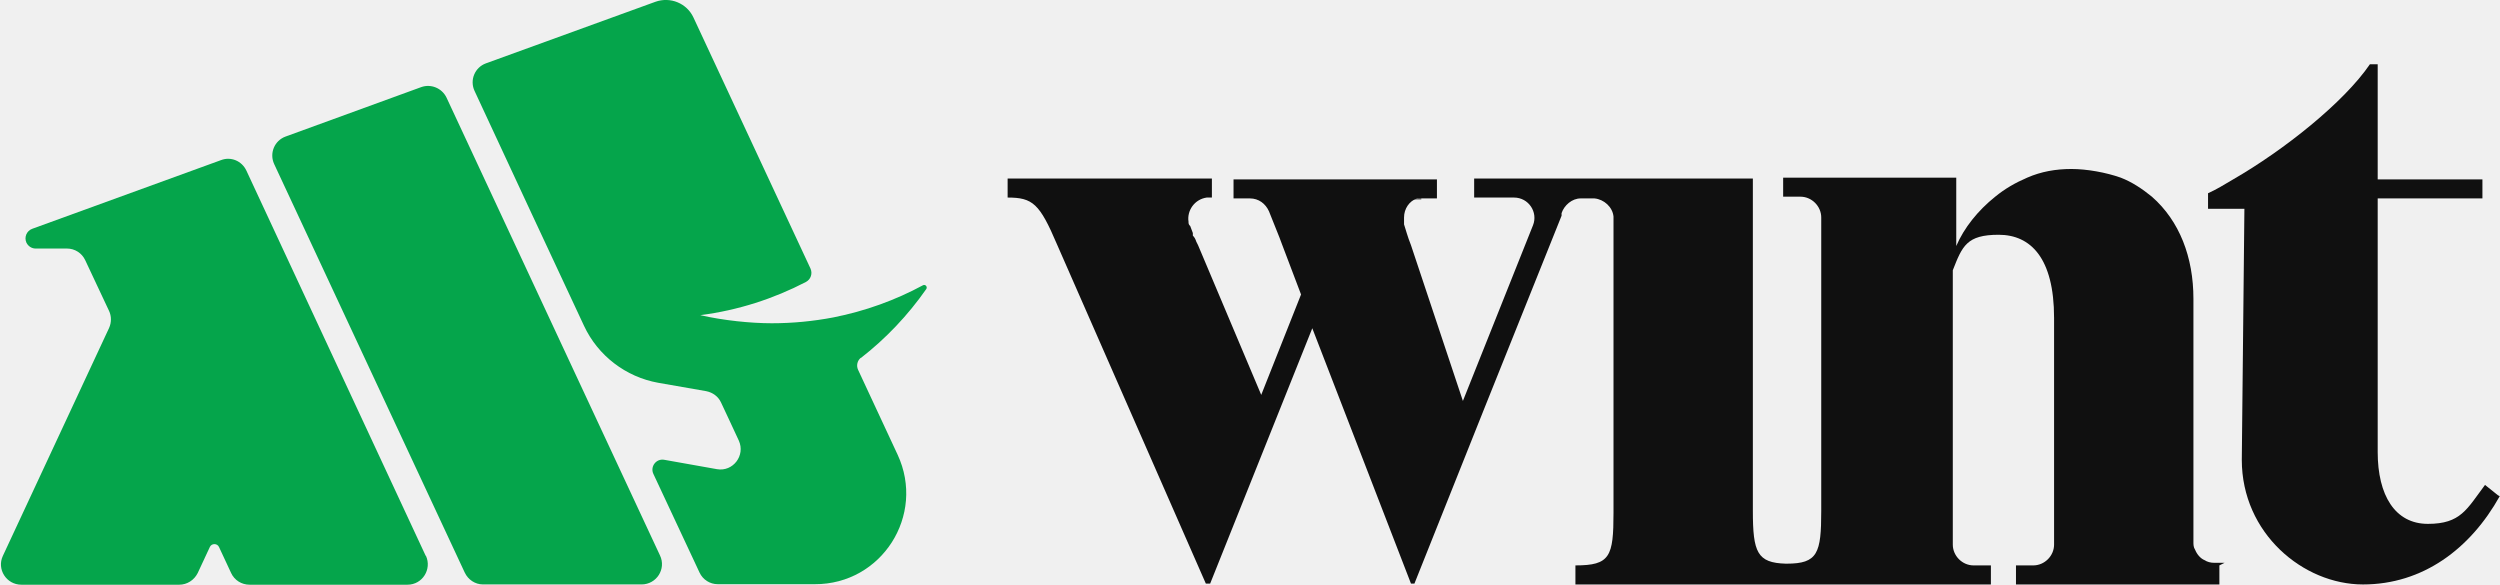
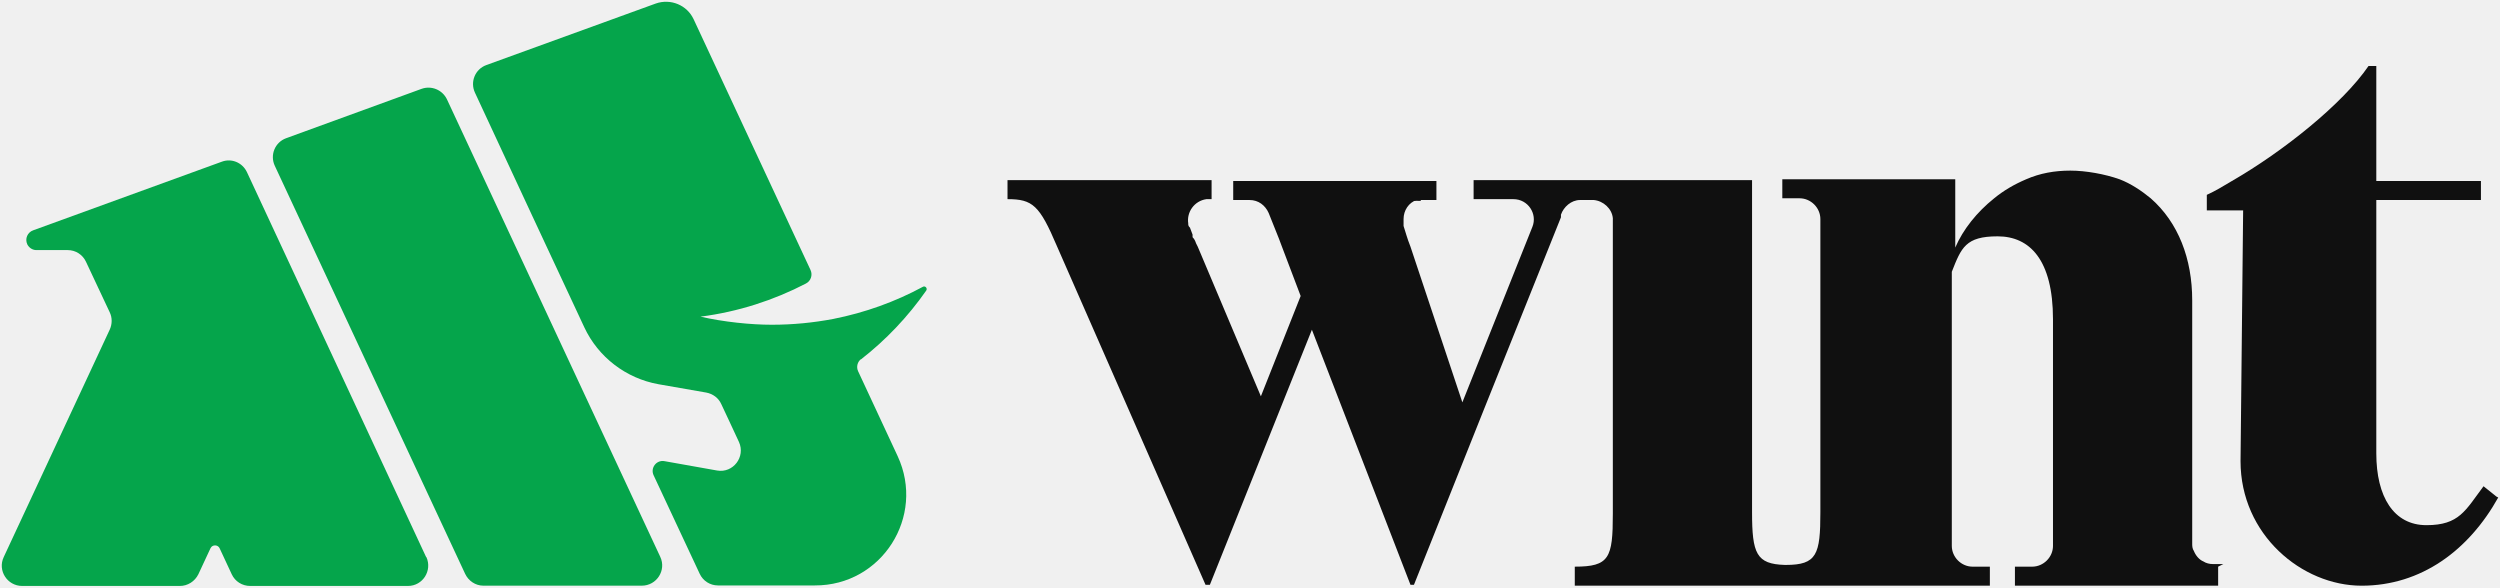
- <svg xmlns="http://www.w3.org/2000/svg" width="1411" height="330" viewBox="0 0 1411 330" fill="none">
+ <svg xmlns="http://www.w3.org/2000/svg" fill="none" viewBox="-0.47 -1.01 1412.32 332.02" width="1412.32" height="332.02">
  <g clip-path="url(#clip0_924_18303)">
    <path d="M161.197 77.06L237.693 49.179C243.269 47.177 249.418 49.751 251.991 55.041L372.526 313.551C376.101 321.129 370.525 329.851 362.089 329.851H272.581C268.149 329.851 264.145 327.134 262.286 323.131L154.763 92.645C151.903 86.497 154.906 79.348 161.197 77.06Z" fill="#05A54B" />
    <path d="M240.266 313.711L139.034 96.237C136.46 90.804 130.312 88.23 124.735 90.375L18.212 129.123C15.067 130.267 13.494 133.841 14.924 136.987C15.925 138.989 17.927 140.275 20.071 140.275H37.801C42.234 140.275 46.237 142.849 48.096 146.853L61.536 175.449C62.966 178.451 62.966 182.026 61.536 185.172L1.626 313.711C-1.948 321.289 3.628 330.011 12.064 330.011H101.143C105.575 330.011 109.579 327.438 111.581 323.434L118.444 308.707C119.445 306.562 122.59 306.562 123.591 308.707L130.455 323.434C132.313 327.438 136.317 330.011 140.892 330.011H229.971C238.407 330.011 243.84 321.289 240.409 313.711H240.266Z" fill="#05A54B" />
    <path d="M485.892 202.035C500.048 191.025 512.487 177.871 522.782 163.144C523.64 161.857 522.21 160.284 520.923 160.999C505.338 169.435 488.323 175.583 470.307 179.158C459.011 181.303 447.43 182.446 435.562 182.446C423.694 182.446 408.252 180.874 395.241 177.871C416.545 175.154 436.706 168.577 454.865 159.14C457.582 157.711 458.725 154.422 457.439 151.562L391.38 9.868C387.663 1.861 378.369 -1.999 369.933 1.004L274.277 35.748C267.985 38.036 264.983 45.185 267.842 51.333L300.3 121.108L324.607 173.153L329.611 183.876C337.475 200.748 353.204 212.758 371.505 216.047L398.529 220.765C402.247 221.48 405.393 223.768 406.965 227.199L411.255 236.35L416.974 248.647C420.835 257.082 413.686 266.376 404.678 264.803L374.937 259.513C370.362 258.655 366.787 263.374 368.789 267.52L394.812 323.14C396.671 327.143 400.674 329.717 405.107 329.717H459.869C497.617 329.86 522.496 290.826 506.625 256.653L484.32 208.755C483.176 206.324 483.891 203.465 485.892 201.892V202.035Z" fill="#05A54B" />
  </g>
  <path d="M802.184 112C799.741 112 797.787 112 796.322 112.488C796.322 112.488 796.81 112.488 797.299 112.488C798.276 112.488 799.253 112.488 800.23 112.488C801.207 112.488 801.207 112.488 802.184 112.488V112Z" fill="#101010" />
  <path d="M1410.85 280.039C1394.24 309.837 1367.37 329.866 1333.67 329.866C1299.96 329.866 1265.27 301.044 1265.27 259.521L1266.74 117.855H1246.22V109.061C1250.62 107.107 1255.5 104.177 1260.39 101.245C1289.21 84.636 1322.92 57.768 1337.57 36.274H1341.97V101.245H1401.08V111.993H1341.97V255.125C1341.97 279.55 1351.74 295.671 1370.3 295.671C1388.87 295.671 1392.29 287.366 1402.55 273.688L1409.87 279.55L1410.85 280.039Z" fill="#101010" />
  <path d="M1252.62 319.112V329.86H1137.82V319.112H1147.59C1153.94 319.112 1159.32 313.739 1159.32 307.388V179.4C1159.32 145.693 1146.13 132.503 1128.05 132.503C1109.98 132.503 1107.53 138.854 1102.16 152.532V307.388C1102.16 313.739 1107.53 319.112 1113.88 319.112H1123.66V329.86H889.168V319.112C908.709 319.112 910.663 314.228 910.663 289.314V124.199C910.663 124.199 910.663 124.199 910.663 123.71C910.663 123.222 910.663 123.71 910.663 123.222C910.663 123.222 910.663 122.733 910.663 122.245C910.174 116.871 905.289 112.474 899.915 111.986C899.915 111.986 899.915 111.986 899.427 111.986H892.099C887.214 111.986 882.817 115.894 881.352 120.291C881.352 120.291 881.352 120.779 881.352 121.268C881.352 121.268 881.352 121.268 881.352 121.756L837.874 230.204L798.304 329.371H796.35L740.659 185.262L683.015 329.371H680.572L596.548 137.877C586.777 114.917 582.869 111.497 568.702 111.497V100.75H683.992V111.497H682.038H681.061C674.221 112.474 669.825 118.825 670.802 125.176C670.802 126.153 670.802 126.641 671.779 127.618L673.244 131.526V132.992C674.221 133.969 674.71 134.946 675.198 136.411L676.175 138.365L711.837 222.877L734.309 166.21L723.561 137.877C723.073 136.411 722.584 135.434 722.096 133.969L716.234 119.314C714.28 114.917 710.371 111.986 705.486 111.986H696.205V101.239H811.006V111.986C809.052 111.986 807.097 111.986 805.632 111.986C805.143 111.986 804.655 111.986 803.678 111.986C802.701 111.986 801.724 111.986 800.747 111.986C800.747 111.986 800.258 111.986 799.77 111.986C795.373 113.451 792.442 117.848 792.442 122.733C792.442 127.618 792.442 124.199 792.442 125.176C792.442 125.176 792.442 126.153 792.442 126.641C793.419 129.572 794.396 133.48 796.35 138.365L825.661 226.296L865.231 127.13C868.162 119.802 862.788 111.497 854.483 111.497H850.087H843.736C841.782 111.497 839.828 111.497 837.874 111.497H832.012V100.75H989.314V288.337C989.314 311.785 991.756 317.647 1007.88 318.136C1007.88 318.136 1007.88 318.136 1008.37 318.136C1025.95 318.136 1027.91 312.273 1027.91 288.337V122.733C1027.91 116.383 1022.53 111.009 1016.18 111.009H1006.41V100.262H1104.11V138.854C1108.51 128.595 1116.33 118.825 1126.1 111.009C1131.47 106.612 1137.33 103.193 1144.17 100.262C1151.99 96.842 1160.29 95.377 1169.09 95.377C1177.88 95.377 1188.63 97.331 1196.93 100.262C1203.28 102.704 1209.15 106.612 1214.52 111.009C1230.15 124.687 1237.97 145.204 1237.97 168.653V287.848C1237.97 294.199 1237.97 299.084 1237.97 302.992V305.923C1237.97 307.388 1237.97 308.854 1238.94 310.319C1239.92 312.762 1241.88 315.205 1244.32 316.182C1245.78 317.159 1247.74 317.647 1249.69 317.647H1255.55L1252.62 319.112Z" fill="#101010" />
  <defs>
    <clipPath id="clip0_924_18303">
      <rect width="522.604" height="330" fill="white" transform="translate(0.5)" />
    </clipPath>
  </defs>
</svg>
